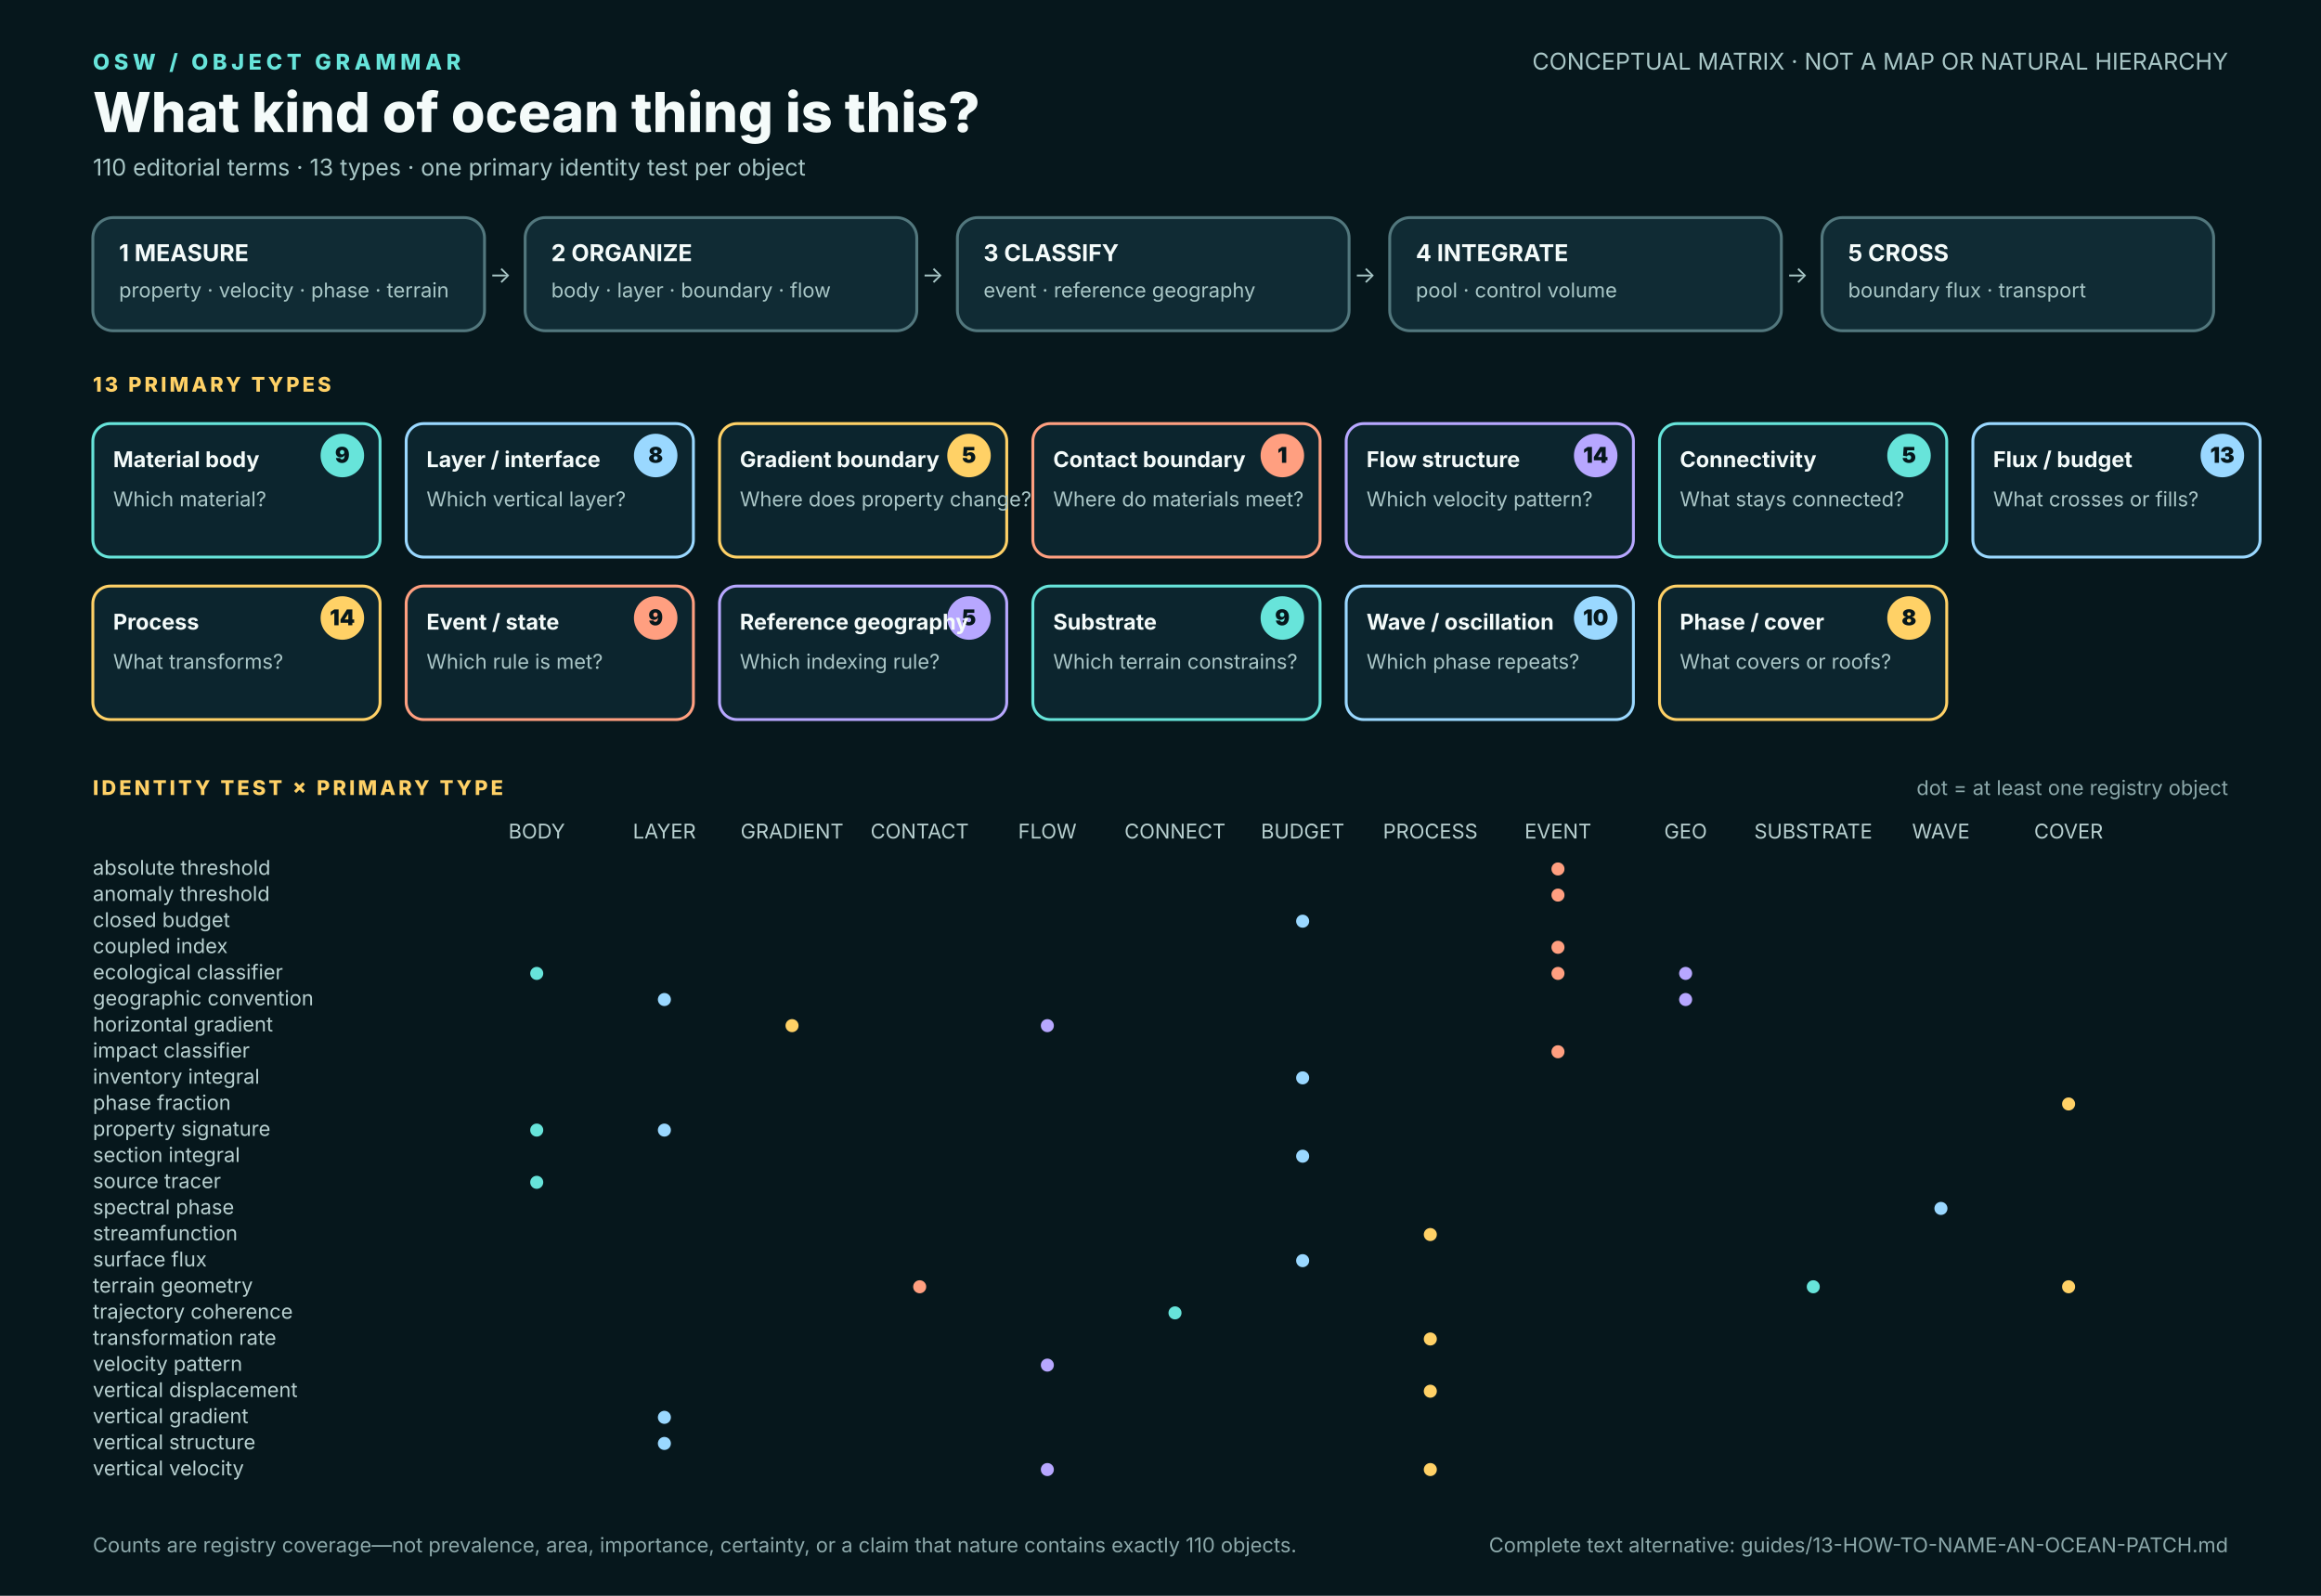
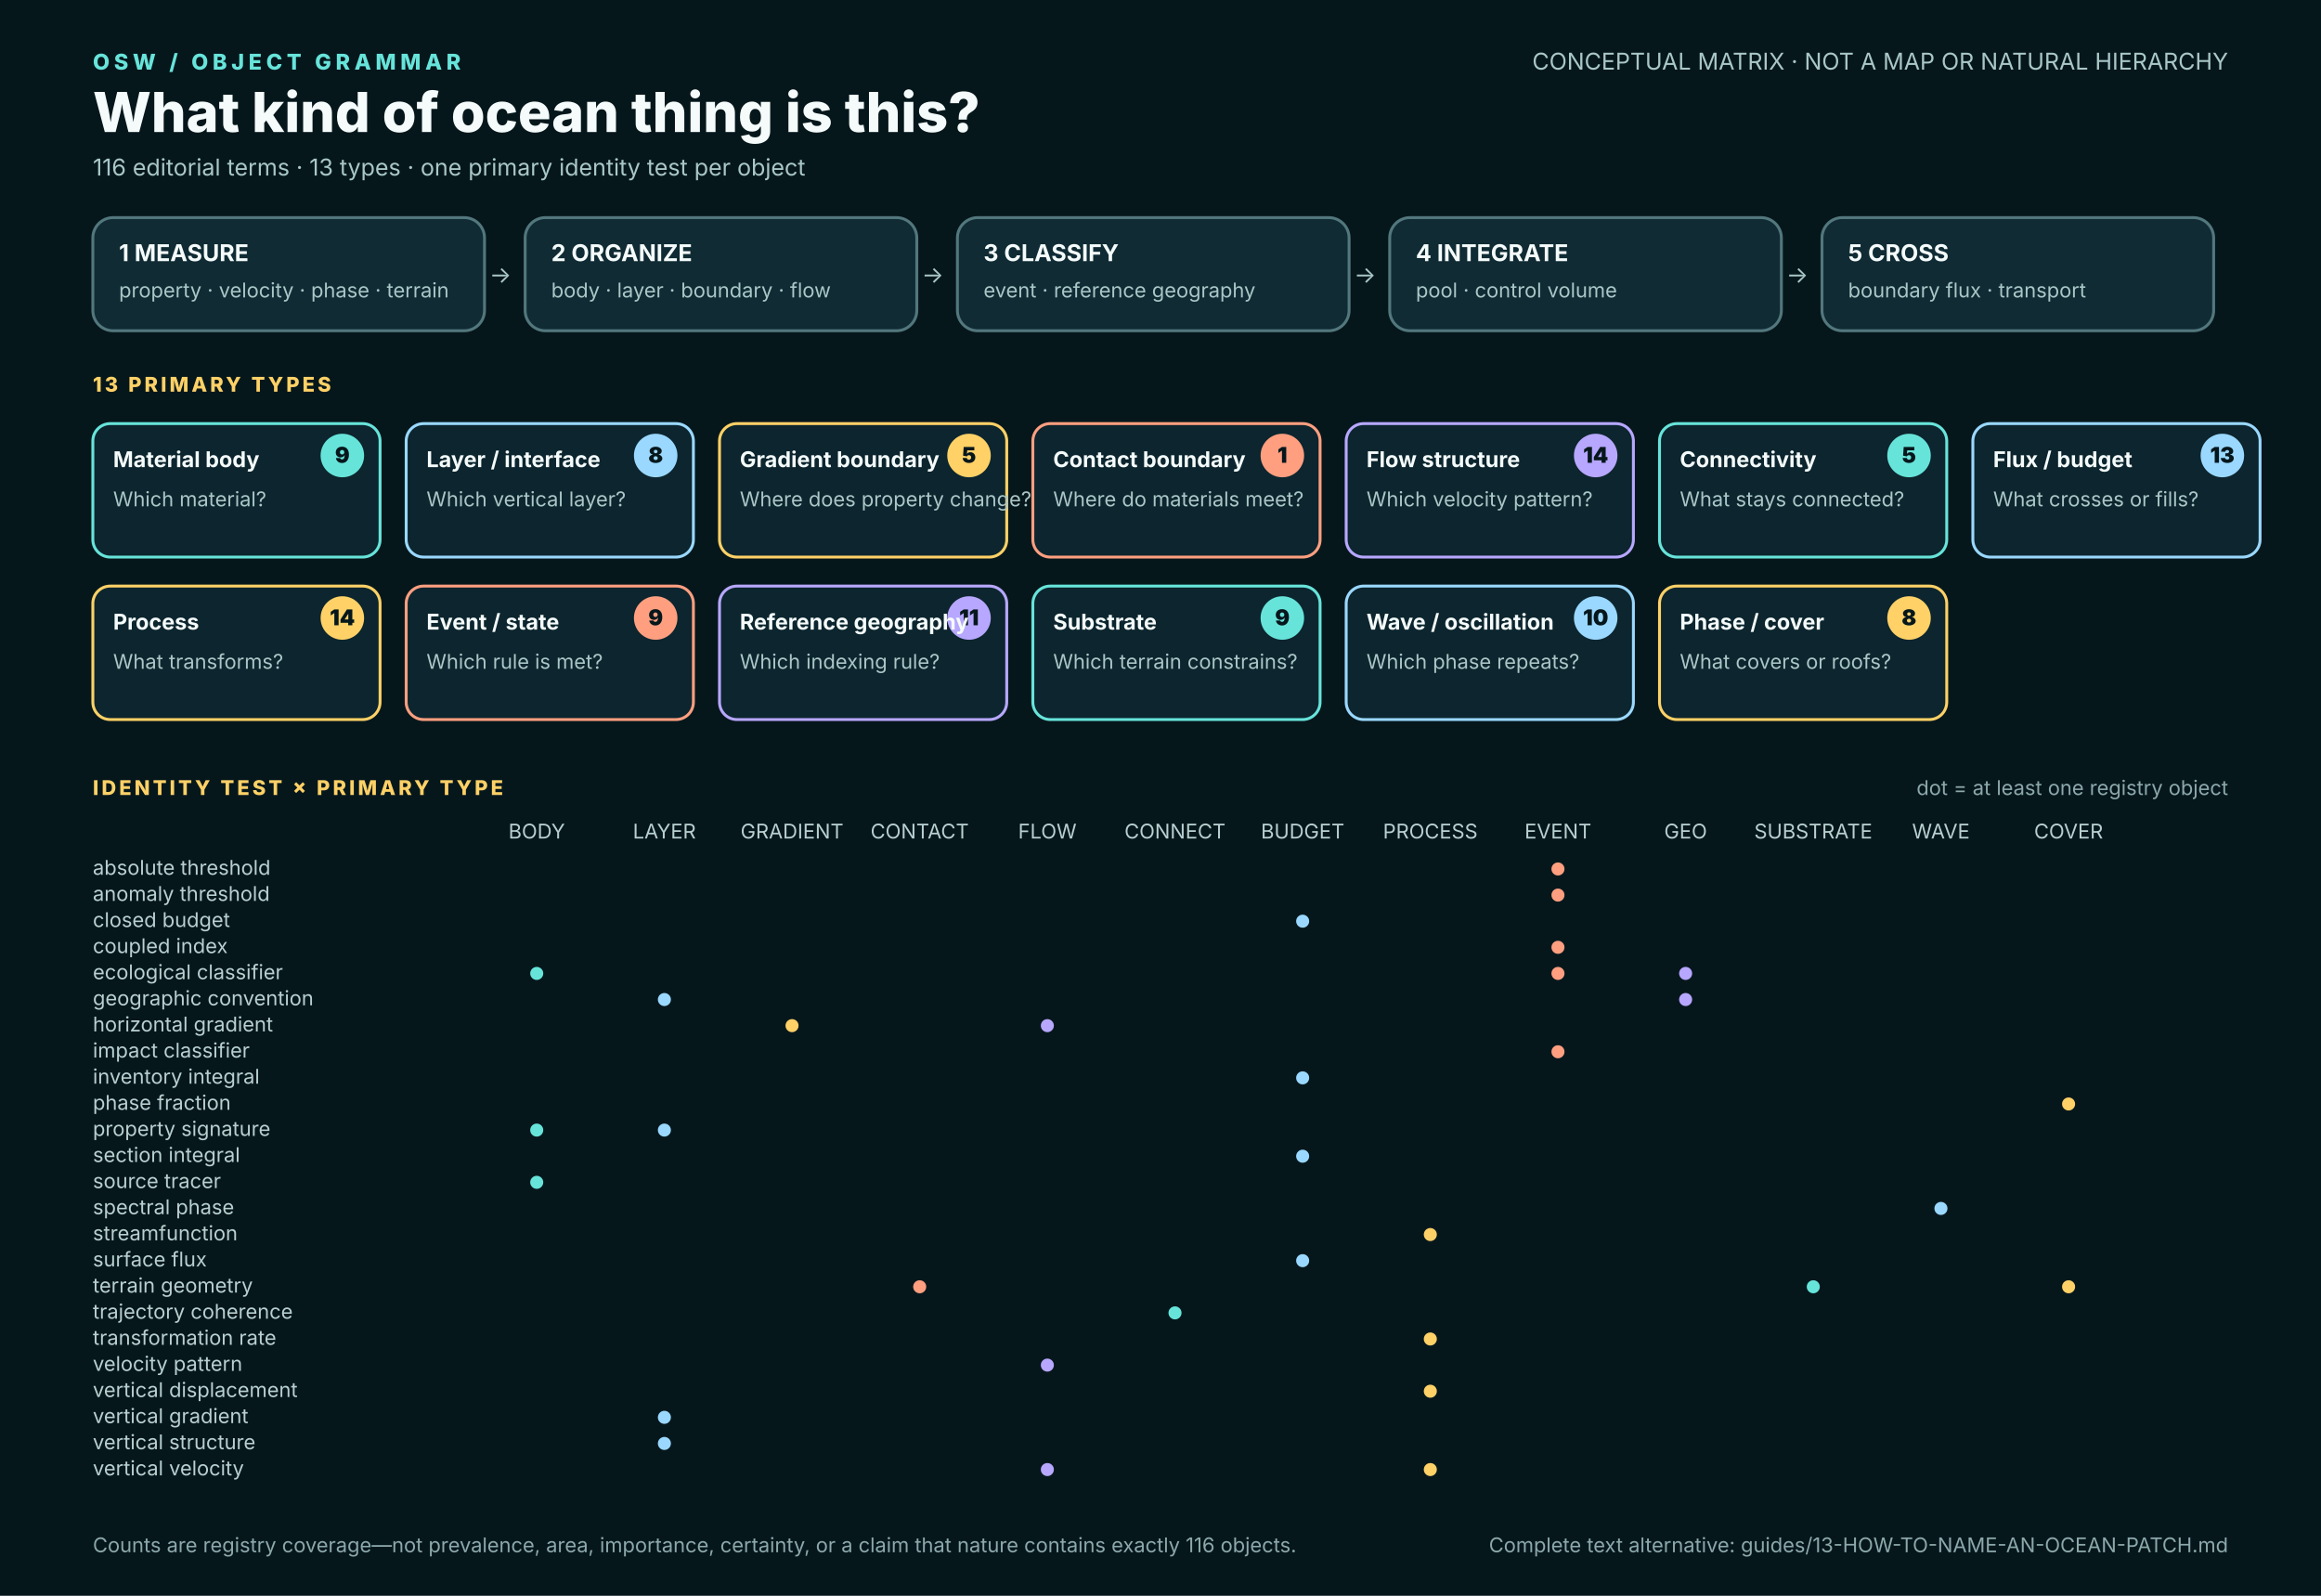
<svg xmlns="http://www.w3.org/2000/svg" width="1600" height="1100" viewBox="0 0 1600 1100" role="img" aria-labelledby="title desc">
  <style>
    text { font-family: Inter, ui-sans-serif, system-ui, sans-serif; }
    .eyebrow { fill:#67e4da; font-size:15px; font-weight:800; letter-spacing:3px; }
    .title { fill:#f4fbfa; font-size:38px; font-weight:800; }
    .subtitle { fill:#a9c7c7; font-size:16px; }
    .step { fill:#102b34; stroke:#52777d; stroke-width:2; }
    .step-title { fill:#f4fbfa; font-size:16px; font-weight:750; }
    .step-sub { fill:#a9c7c7; font-size:14px; }
    .card { fill:#0c252e; stroke-width:2; }
    .card-title { fill:#f4fbfa; font-size:15px; font-weight:750; }
    .card-q { fill:#aac6c7; font-size:14px; }
    .count { fill:#06171c; font-size:15px; font-weight:900; text-anchor:middle; }
    .section { fill:#ffd166; font-size:14px; font-weight:800; letter-spacing:2px; }
    .row { fill:#b8d0d0; font-size:14px; }
    .dot { stroke:#06171c; stroke-width:1; }
    .foot { fill:#8ca8aa; font-size:14px; }
  </style>
  <rect width="1600" height="1100" fill="#06171c" />
  <g role="group" aria-label="Title and evidence warning">
    <text class="eyebrow" x="64" y="48">OSW / OBJECT GRAMMAR</text>
    <text class="title" x="64" y="91">What kind of ocean thing is this?</text>
-     <text class="subtitle" x="64" y="121">110 editorial terms · 13 types · one primary identity test per object</text>
+     <text class="subtitle" x="64" y="121">116 editorial terms · 13 types · one primary identity test per object</text>
    <text class="subtitle" x="1536" y="48" text-anchor="end">CONCEPTUAL MATRIX · NOT A MAP OR NATURAL HIERARCHY</text>
  </g>
  <g role="group" aria-label="Five-step evidence ladder">
    <rect class="step" x="64" y="150" width="270" height="78" rx="14" />
    <text class="step-title" x="82" y="180">1  MEASURE</text>
    <text class="step-sub" x="82" y="205">property · velocity · phase · terrain</text>
    <text class="subtitle" x="345" y="195" text-anchor="middle">→</text>
    <rect class="step" x="362" y="150" width="270" height="78" rx="14" />
    <text class="step-title" x="380" y="180">2  ORGANIZE</text>
    <text class="step-sub" x="380" y="205">body · layer · boundary · flow</text>
    <text class="subtitle" x="643" y="195" text-anchor="middle">→</text>
    <rect class="step" x="660" y="150" width="270" height="78" rx="14" />
    <text class="step-title" x="678" y="180">3  CLASSIFY</text>
    <text class="step-sub" x="678" y="205">event · reference geography</text>
    <text class="subtitle" x="941" y="195" text-anchor="middle">→</text>
    <rect class="step" x="958" y="150" width="270" height="78" rx="14" />
    <text class="step-title" x="976" y="180">4  INTEGRATE</text>
    <text class="step-sub" x="976" y="205">pool · control volume</text>
    <text class="subtitle" x="1239" y="195" text-anchor="middle">→</text>
    <rect class="step" x="1256" y="150" width="270" height="78" rx="14" />
    <text class="step-title" x="1274" y="180">5  CROSS</text>
    <text class="step-sub" x="1274" y="205">boundary flux · transport</text>
  </g>
  <g role="group" aria-label="Thirteen ocean object type cards">
    <text class="section" x="64" y="270">13 PRIMARY TYPES</text>
    <g role="group" aria-label="Material body: 9 objects">
      <rect class="card" x="64" y="292" width="198" height="92" rx="12" stroke="#67e4da" />
      <circle cx="236" cy="314" r="15" fill="#67e4da" />
      <text class="count" x="236" y="319" text-anchor="middle">9</text>
      <text class="card-title" x="78" y="322">Material body</text>
      <text class="card-q" x="78" y="349">Which material?</text>
    </g>
    <g role="group" aria-label="Layer / interface: 8 objects">
      <rect class="card" x="280" y="292" width="198" height="92" rx="12" stroke="#9ad8ff" />
      <circle cx="452" cy="314" r="15" fill="#9ad8ff" />
      <text class="count" x="452" y="319" text-anchor="middle">8</text>
      <text class="card-title" x="294" y="322">Layer / interface</text>
      <text class="card-q" x="294" y="349">Which vertical layer?</text>
    </g>
    <g role="group" aria-label="Gradient boundary: 5 objects">
      <rect class="card" x="496" y="292" width="198" height="92" rx="12" stroke="#ffd166" />
      <circle cx="668" cy="314" r="15" fill="#ffd166" />
      <text class="count" x="668" y="319" text-anchor="middle">5</text>
      <text class="card-title" x="510" y="322">Gradient boundary</text>
      <text class="card-q" x="510" y="349">Where does property change?</text>
    </g>
    <g role="group" aria-label="Contact boundary: 1 objects">
      <rect class="card" x="712" y="292" width="198" height="92" rx="12" stroke="#ff9f80" />
      <circle cx="884" cy="314" r="15" fill="#ff9f80" />
      <text class="count" x="884" y="319" text-anchor="middle">1</text>
      <text class="card-title" x="726" y="322">Contact boundary</text>
      <text class="card-q" x="726" y="349">Where do materials meet?</text>
    </g>
    <g role="group" aria-label="Flow structure: 14 objects">
      <rect class="card" x="928" y="292" width="198" height="92" rx="12" stroke="#b7a7ff" />
      <circle cx="1100" cy="314" r="15" fill="#b7a7ff" />
      <text class="count" x="1100" y="319" text-anchor="middle">14</text>
      <text class="card-title" x="942" y="322">Flow structure</text>
      <text class="card-q" x="942" y="349">Which velocity pattern?</text>
    </g>
    <g role="group" aria-label="Connectivity: 5 objects">
      <rect class="card" x="1144" y="292" width="198" height="92" rx="12" stroke="#67e4da" />
      <circle cx="1316" cy="314" r="15" fill="#67e4da" />
      <text class="count" x="1316" y="319" text-anchor="middle">5</text>
      <text class="card-title" x="1158" y="322">Connectivity</text>
      <text class="card-q" x="1158" y="349">What stays connected?</text>
    </g>
    <g role="group" aria-label="Flux / budget: 13 objects">
      <rect class="card" x="1360" y="292" width="198" height="92" rx="12" stroke="#9ad8ff" />
      <circle cx="1532" cy="314" r="15" fill="#9ad8ff" />
      <text class="count" x="1532" y="319" text-anchor="middle">13</text>
      <text class="card-title" x="1374" y="322">Flux / budget</text>
      <text class="card-q" x="1374" y="349">What crosses or fills?</text>
    </g>
    <g role="group" aria-label="Process: 14 objects">
      <rect class="card" x="64" y="404" width="198" height="92" rx="12" stroke="#ffd166" />
      <circle cx="236" cy="426" r="15" fill="#ffd166" />
      <text class="count" x="236" y="431" text-anchor="middle">14</text>
      <text class="card-title" x="78" y="434">Process</text>
      <text class="card-q" x="78" y="461">What transforms?</text>
    </g>
    <g role="group" aria-label="Event / state: 9 objects">
      <rect class="card" x="280" y="404" width="198" height="92" rx="12" stroke="#ff9f80" />
      <circle cx="452" cy="426" r="15" fill="#ff9f80" />
      <text class="count" x="452" y="431" text-anchor="middle">9</text>
      <text class="card-title" x="294" y="434">Event / state</text>
      <text class="card-q" x="294" y="461">Which rule is met?</text>
    </g>
-     <g role="group" aria-label="Reference geography: 5 objects">
+     <g role="group" aria-label="Reference geography: 11 objects">
      <rect class="card" x="496" y="404" width="198" height="92" rx="12" stroke="#b7a7ff" />
      <circle cx="668" cy="426" r="15" fill="#b7a7ff" />
-       <text class="count" x="668" y="431" text-anchor="middle">5</text>
+       <text class="count" x="668" y="431" text-anchor="middle">11</text>
      <text class="card-title" x="510" y="434">Reference geography</text>
      <text class="card-q" x="510" y="461">Which indexing rule?</text>
    </g>
    <g role="group" aria-label="Substrate: 9 objects">
      <rect class="card" x="712" y="404" width="198" height="92" rx="12" stroke="#67e4da" />
      <circle cx="884" cy="426" r="15" fill="#67e4da" />
      <text class="count" x="884" y="431" text-anchor="middle">9</text>
      <text class="card-title" x="726" y="434">Substrate</text>
      <text class="card-q" x="726" y="461">Which terrain constrains?</text>
    </g>
    <g role="group" aria-label="Wave / oscillation: 10 objects">
      <rect class="card" x="928" y="404" width="198" height="92" rx="12" stroke="#9ad8ff" />
      <circle cx="1100" cy="426" r="15" fill="#9ad8ff" />
      <text class="count" x="1100" y="431" text-anchor="middle">10</text>
      <text class="card-title" x="942" y="434">Wave / oscillation</text>
      <text class="card-q" x="942" y="461">Which phase repeats?</text>
    </g>
    <g role="group" aria-label="Phase / cover: 8 objects">
      <rect class="card" x="1144" y="404" width="198" height="92" rx="12" stroke="#ffd166" />
      <circle cx="1316" cy="426" r="15" fill="#ffd166" />
      <text class="count" x="1316" y="431" text-anchor="middle">8</text>
      <text class="card-title" x="1158" y="434">Phase / cover</text>
      <text class="card-q" x="1158" y="461">What covers or roofs?</text>
    </g>
  </g>
  <g role="group" aria-label="Identity test by primary type matrix">
    <text class="section" x="64" y="548">IDENTITY TEST × PRIMARY TYPE</text>
    <text class="foot" x="1536" y="548" text-anchor="end">dot = at least one registry object</text>
    <text class="row" x="370" y="578" text-anchor="middle">BODY</text>
    <text class="row" x="458" y="578" text-anchor="middle">LAYER</text>
    <text class="row" x="546" y="578" text-anchor="middle">GRADIENT</text>
    <text class="row" x="634" y="578" text-anchor="middle">CONTACT</text>
    <text class="row" x="722" y="578" text-anchor="middle">FLOW</text>
    <text class="row" x="810" y="578" text-anchor="middle">CONNECT</text>
    <text class="row" x="898" y="578" text-anchor="middle">BUDGET</text>
    <text class="row" x="986" y="578" text-anchor="middle">PROCESS</text>
    <text class="row" x="1074" y="578" text-anchor="middle">EVENT</text>
    <text class="row" x="1162" y="578" text-anchor="middle">GEO</text>
    <text class="row" x="1250" y="578" text-anchor="middle">SUBSTRATE</text>
    <text class="row" x="1338" y="578" text-anchor="middle">WAVE</text>
    <text class="row" x="1426" y="578" text-anchor="middle">COVER</text>
    <text class="row" x="64" y="603">absolute threshold</text>
    <circle class="dot" cx="1074" cy="599" r="5" fill="#ff9f80" aria-label="absolute_threshold used by event_classified_state" />
    <text class="row" x="64" y="621">anomaly threshold</text>
    <circle class="dot" cx="1074" cy="617" r="5" fill="#ff9f80" aria-label="anomaly_threshold used by event_classified_state" />
    <text class="row" x="64" y="639">closed budget</text>
    <circle class="dot" cx="898" cy="635" r="5" fill="#9ad8ff" aria-label="closed_budget used by flux_budget_construct" />
    <text class="row" x="64" y="657">coupled index</text>
    <circle class="dot" cx="1074" cy="653" r="5" fill="#ff9f80" aria-label="coupled_index used by event_classified_state" />
    <text class="row" x="64" y="675">ecological classifier</text>
    <circle class="dot" cx="370" cy="671" r="5" fill="#67e4da" aria-label="ecological_classifier used by material_body" />
    <circle class="dot" cx="1074" cy="671" r="5" fill="#ff9f80" aria-label="ecological_classifier used by event_classified_state" />
    <circle class="dot" cx="1162" cy="671" r="5" fill="#b7a7ff" aria-label="ecological_classifier used by reference_geography" />
    <text class="row" x="64" y="693">geographic convention</text>
    <circle class="dot" cx="458" cy="689" r="5" fill="#9ad8ff" aria-label="geographic_convention used by layer_interface" />
    <circle class="dot" cx="1162" cy="689" r="5" fill="#b7a7ff" aria-label="geographic_convention used by reference_geography" />
    <text class="row" x="64" y="711">horizontal gradient</text>
    <circle class="dot" cx="546" cy="707" r="5" fill="#ffd166" aria-label="horizontal_gradient used by gradient_boundary" />
    <circle class="dot" cx="722" cy="707" r="5" fill="#b7a7ff" aria-label="horizontal_gradient used by flow_structure" />
    <text class="row" x="64" y="729">impact classifier</text>
    <circle class="dot" cx="1074" cy="725" r="5" fill="#ff9f80" aria-label="impact_classifier used by event_classified_state" />
    <text class="row" x="64" y="747">inventory integral</text>
    <circle class="dot" cx="898" cy="743" r="5" fill="#9ad8ff" aria-label="inventory_integral used by flux_budget_construct" />
    <text class="row" x="64" y="765">phase fraction</text>
    <circle class="dot" cx="1426" cy="761" r="5" fill="#ffd166" aria-label="phase_fraction used by phase_cover_object" />
    <text class="row" x="64" y="783">property signature</text>
    <circle class="dot" cx="370" cy="779" r="5" fill="#67e4da" aria-label="property_signature used by material_body" />
    <circle class="dot" cx="458" cy="779" r="5" fill="#9ad8ff" aria-label="property_signature used by layer_interface" />
    <text class="row" x="64" y="801">section integral</text>
    <circle class="dot" cx="898" cy="797" r="5" fill="#9ad8ff" aria-label="section_integral used by flux_budget_construct" />
    <text class="row" x="64" y="819">source tracer</text>
    <circle class="dot" cx="370" cy="815" r="5" fill="#67e4da" aria-label="source_tracer used by material_body" />
    <text class="row" x="64" y="837">spectral phase</text>
    <circle class="dot" cx="1338" cy="833" r="5" fill="#9ad8ff" aria-label="spectral_phase used by wave_oscillation" />
    <text class="row" x="64" y="855">streamfunction</text>
    <circle class="dot" cx="986" cy="851" r="5" fill="#ffd166" aria-label="streamfunction used by process" />
    <text class="row" x="64" y="873">surface flux</text>
    <circle class="dot" cx="898" cy="869" r="5" fill="#9ad8ff" aria-label="surface_flux used by flux_budget_construct" />
    <text class="row" x="64" y="891">terrain geometry</text>
    <circle class="dot" cx="634" cy="887" r="5" fill="#ff9f80" aria-label="terrain_geometry used by contact_boundary" />
    <circle class="dot" cx="1250" cy="887" r="5" fill="#67e4da" aria-label="terrain_geometry used by substrate_feature" />
    <circle class="dot" cx="1426" cy="887" r="5" fill="#ffd166" aria-label="terrain_geometry used by phase_cover_object" />
    <text class="row" x="64" y="909">trajectory coherence</text>
    <circle class="dot" cx="810" cy="905" r="5" fill="#67e4da" aria-label="trajectory_coherence used by connectivity_structure" />
    <text class="row" x="64" y="927">transformation rate</text>
    <circle class="dot" cx="986" cy="923" r="5" fill="#ffd166" aria-label="transformation_rate used by process" />
    <text class="row" x="64" y="945">velocity pattern</text>
    <circle class="dot" cx="722" cy="941" r="5" fill="#b7a7ff" aria-label="velocity_pattern used by flow_structure" />
    <text class="row" x="64" y="963">vertical displacement</text>
    <circle class="dot" cx="986" cy="959" r="5" fill="#ffd166" aria-label="vertical_displacement used by process" />
    <text class="row" x="64" y="981">vertical gradient</text>
    <circle class="dot" cx="458" cy="977" r="5" fill="#9ad8ff" aria-label="vertical_gradient used by layer_interface" />
    <text class="row" x="64" y="999">vertical structure</text>
    <circle class="dot" cx="458" cy="995" r="5" fill="#9ad8ff" aria-label="vertical_structure used by layer_interface" />
    <text class="row" x="64" y="1017">vertical velocity</text>
    <circle class="dot" cx="722" cy="1013" r="5" fill="#b7a7ff" aria-label="vertical_velocity used by flow_structure" />
    <circle class="dot" cx="986" cy="1013" r="5" fill="#ffd166" aria-label="vertical_velocity used by process" />
  </g>
  <g role="group" aria-label="Interpretation warning">
-     <text class="foot" x="64" y="1070">Counts are registry coverage—not prevalence, area, importance, certainty, or a claim that nature contains exactly 110 objects.</text>
+     <text class="foot" x="64" y="1070">Counts are registry coverage—not prevalence, area, importance, certainty, or a claim that nature contains exactly 116 objects.</text>
    <text class="foot" x="1536" y="1070" text-anchor="end">Complete text alternative: guides/13-HOW-TO-NAME-AN-OCEAN-PATCH.md</text>
  </g>
</svg>
